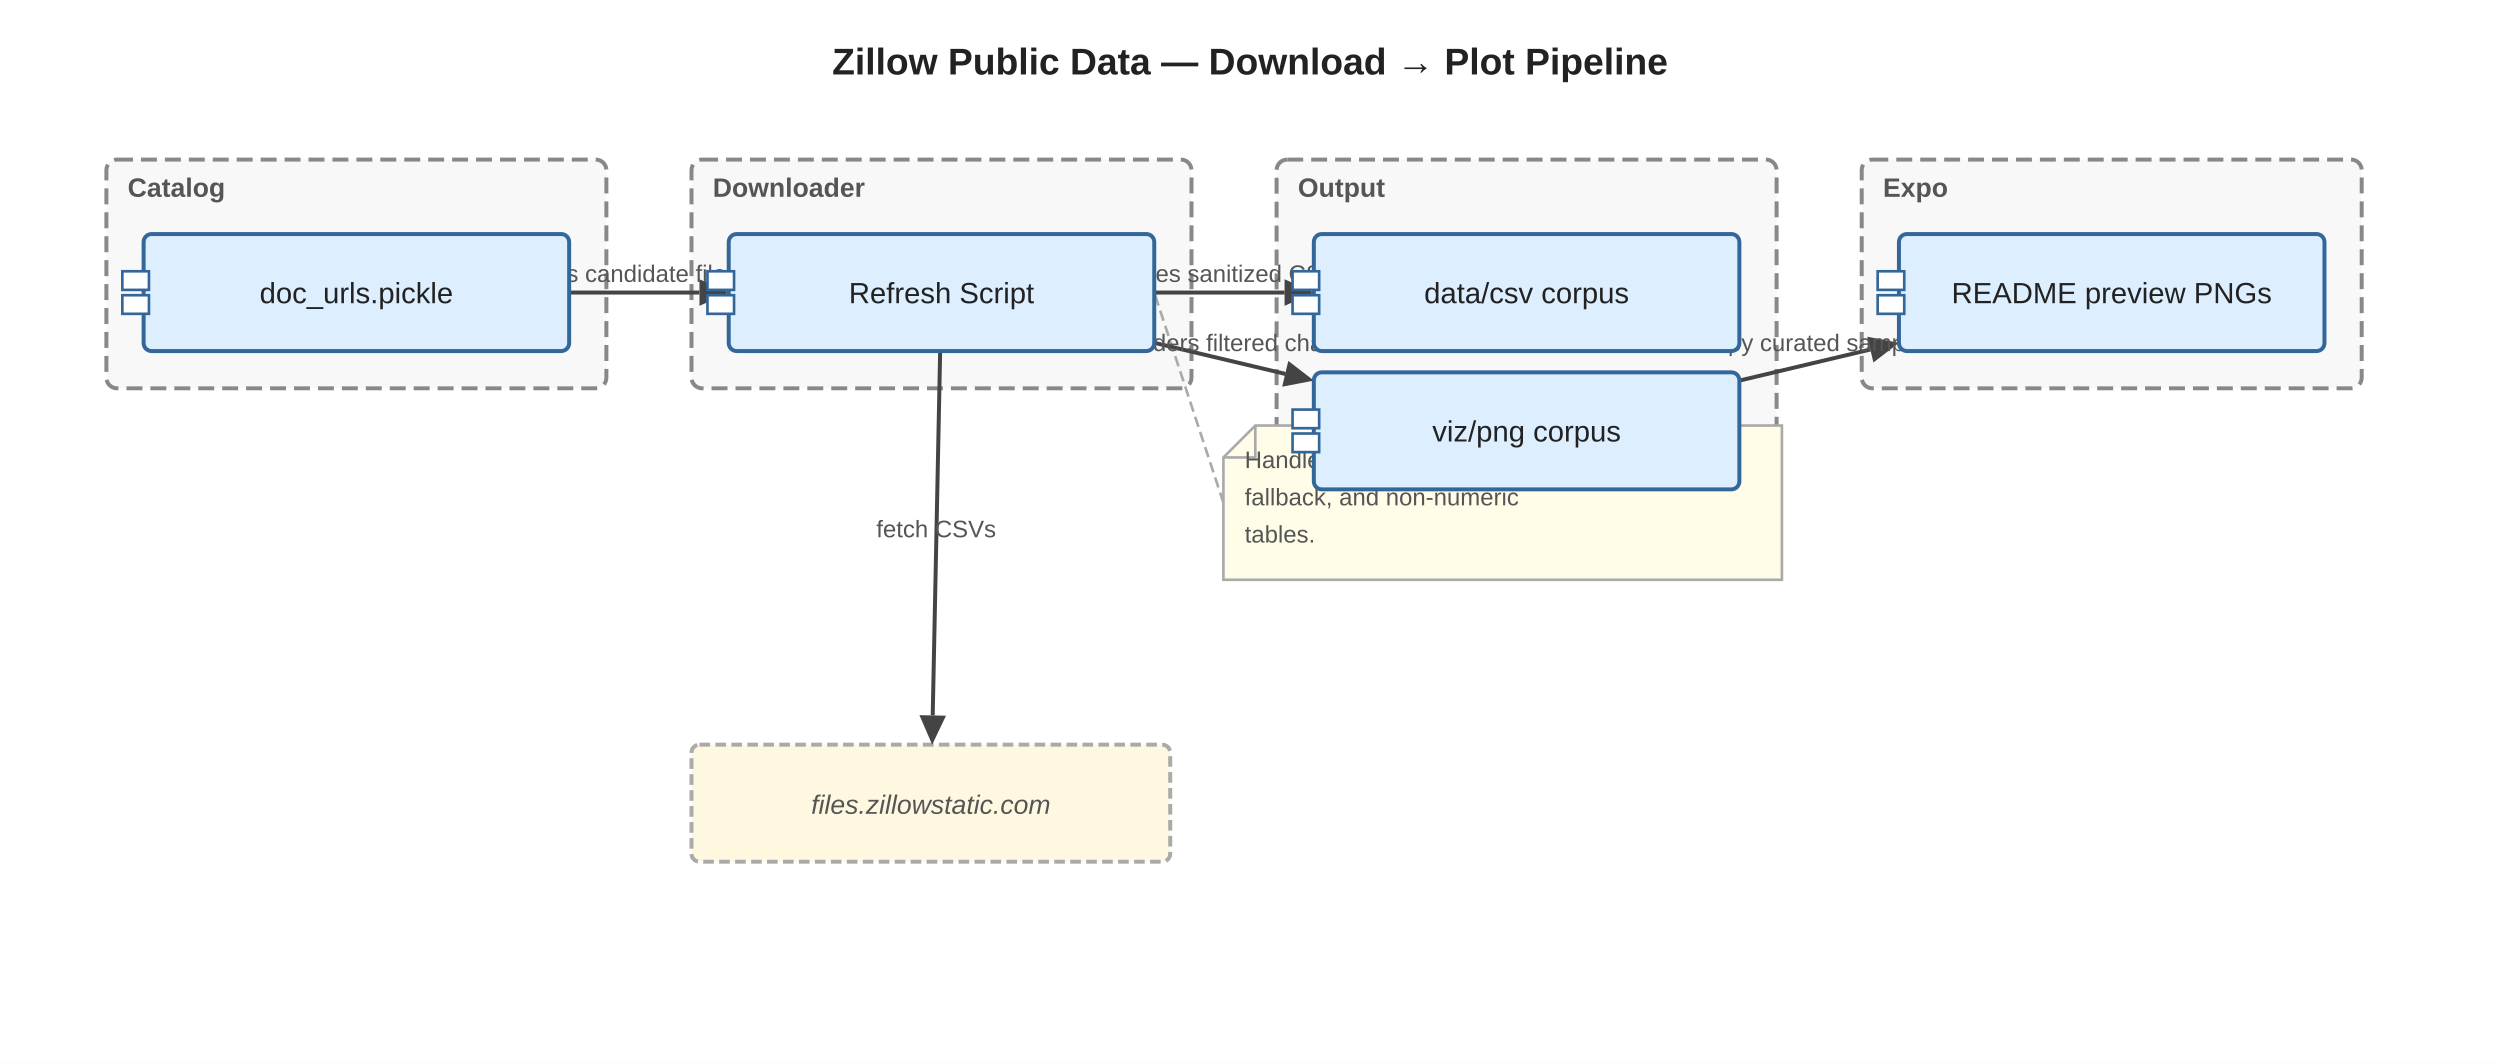
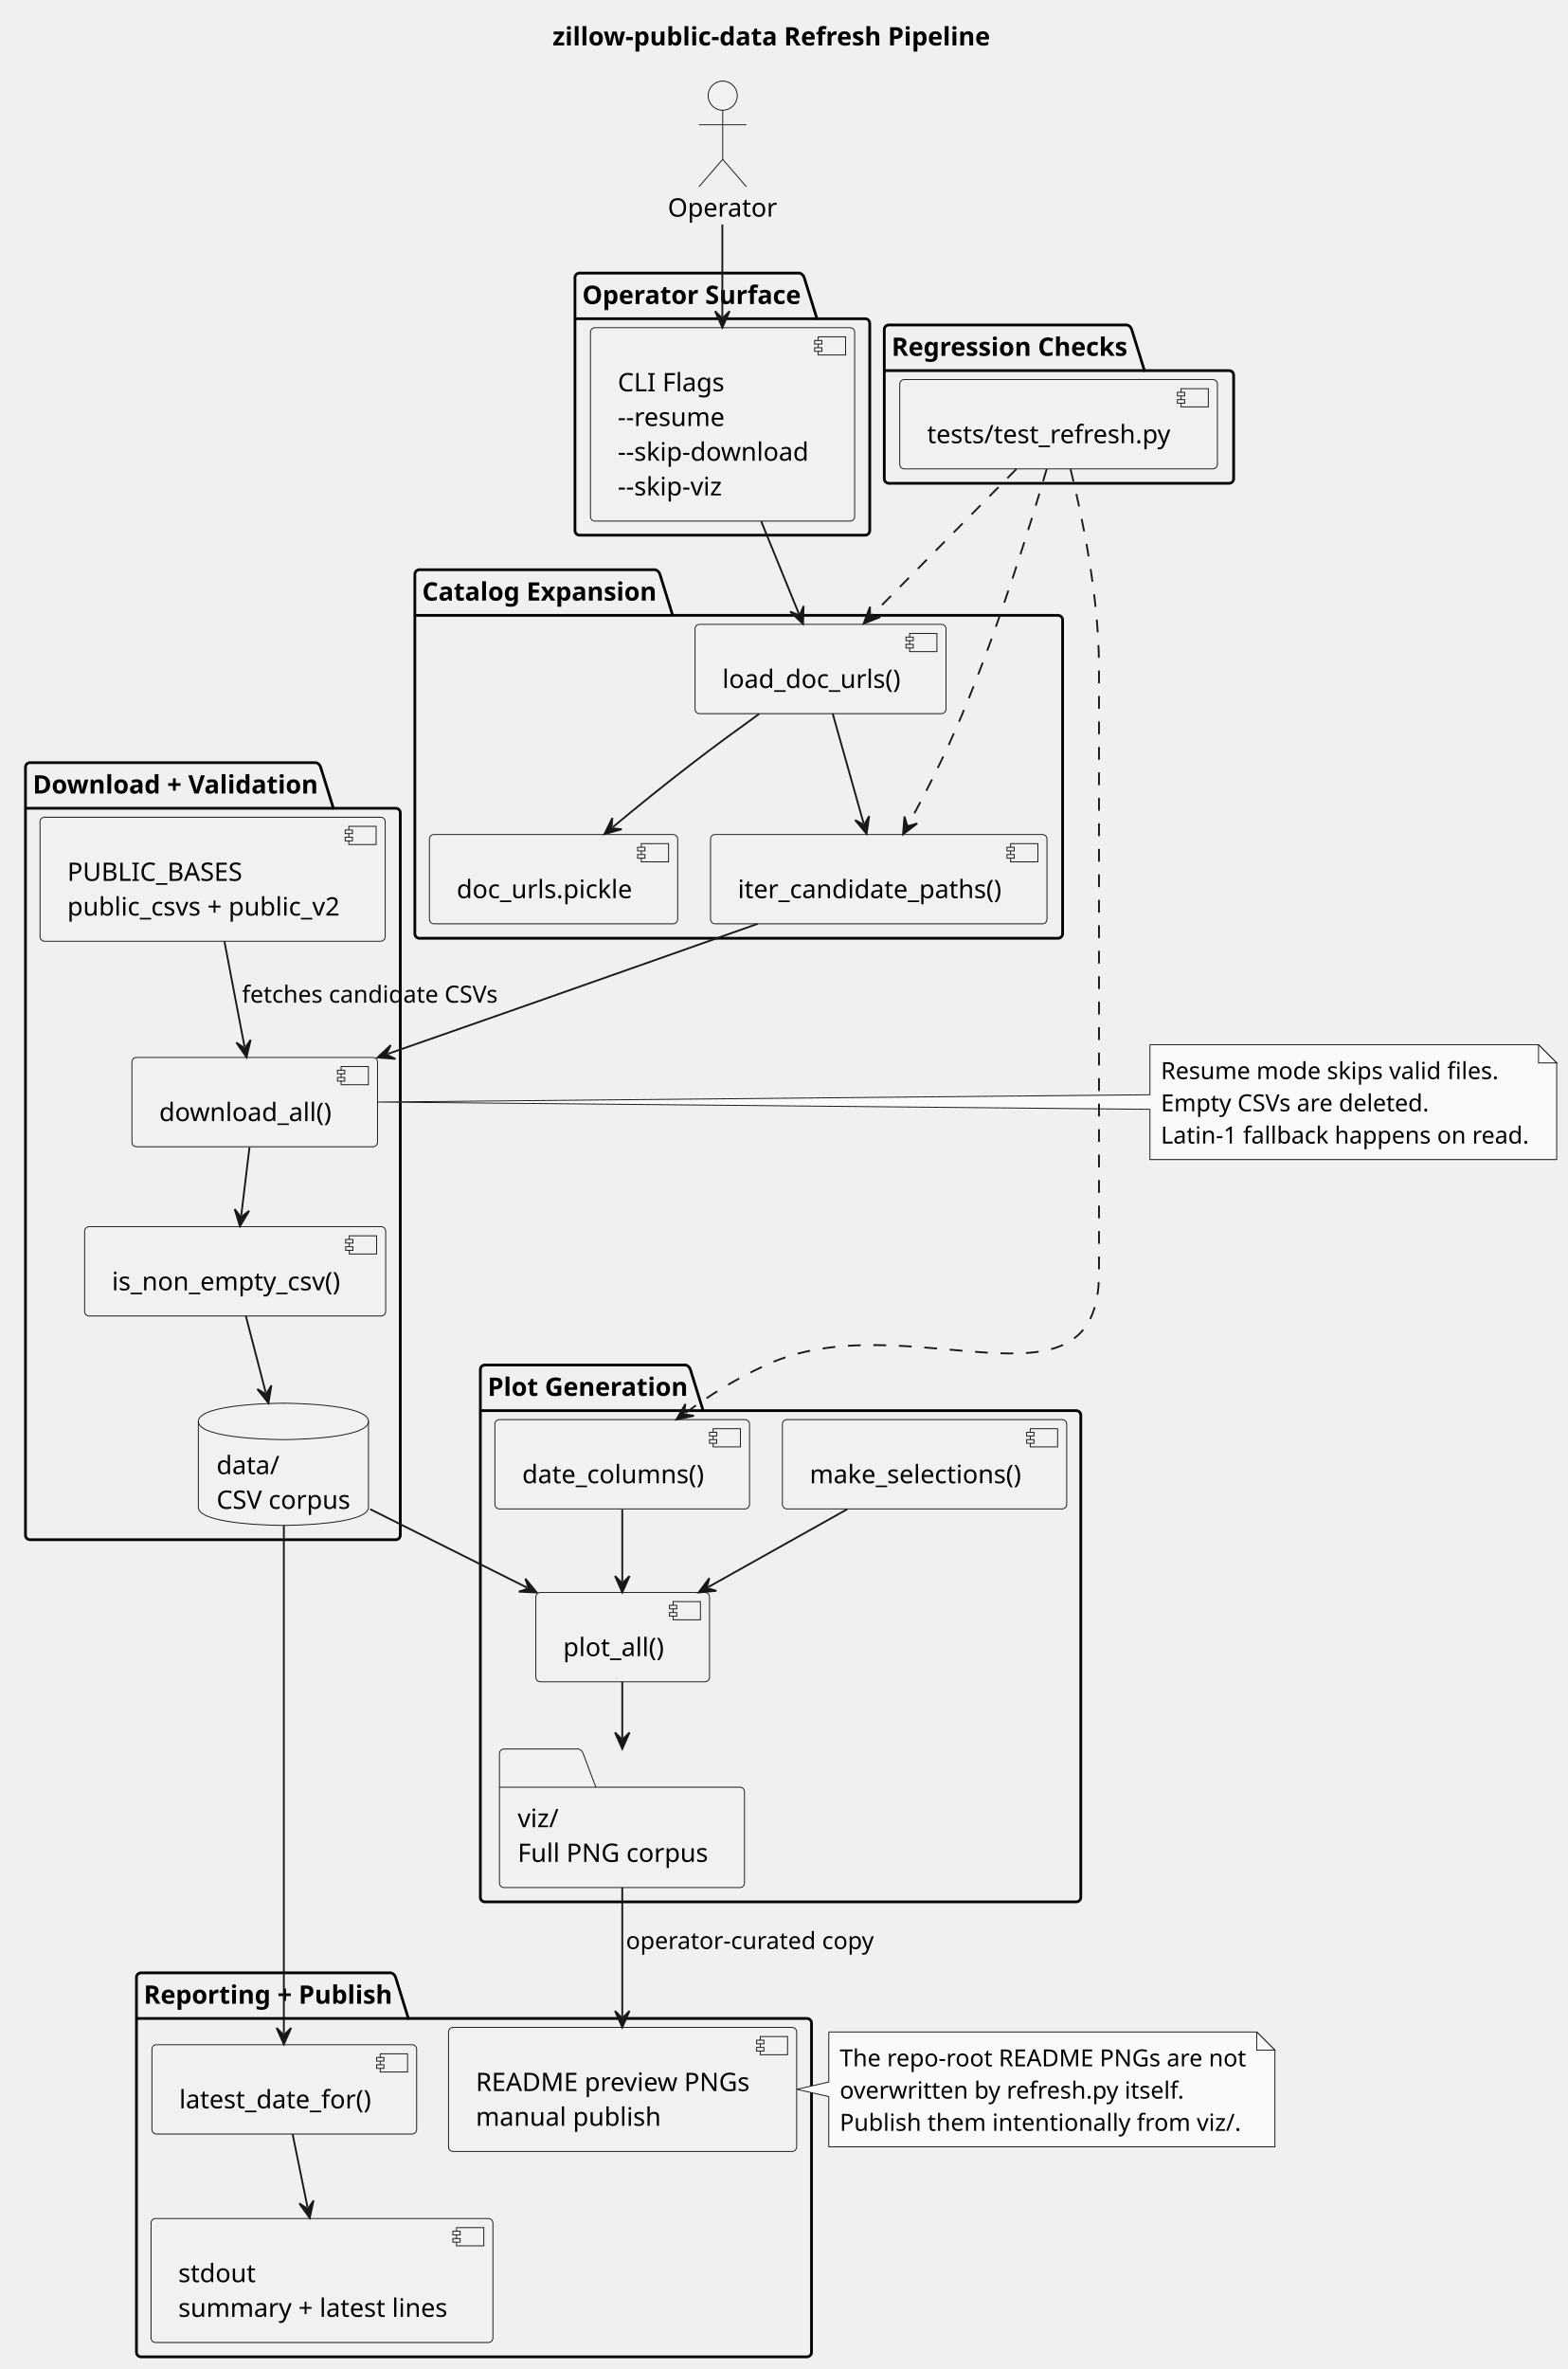
- <svg xmlns="http://www.w3.org/2000/svg" width="940" height="400" font-family="Arial, sans-serif">
-   <rect width="940" height="400" fill="white" />
-   <text x="470" y="28" text-anchor="middle" font-size="14" font-weight="bold" fill="#222">Zillow Public Data — Download → Plot Pipeline</text>
-   <rect x="40" y="60" width="188" height="86" fill="#f8f8f8" stroke="#888" stroke-width="1.5" rx="4" stroke-dasharray="6,3" />
-   <text x="48" y="74" font-size="10" font-weight="bold" fill="#555" font-family="Arial, sans-serif">Catalog</text>
-   <rect x="260" y="60" width="188" height="86" fill="#f8f8f8" stroke="#888" stroke-width="1.5" rx="4" stroke-dasharray="6,3" />
-   <text x="268" y="74" font-size="10" font-weight="bold" fill="#555" font-family="Arial, sans-serif">Downloader</text>
-   <rect x="480" y="60" width="188" height="138" fill="#f8f8f8" stroke="#888" stroke-width="1.5" rx="4" stroke-dasharray="6,3" />
-   <text x="488" y="74" font-size="10" font-weight="bold" fill="#555" font-family="Arial, sans-serif">Output</text>
-   <rect x="700" y="60" width="188" height="86" fill="#f8f8f8" stroke="#888" stroke-width="1.5" rx="4" stroke-dasharray="6,3" />
-   <text x="708" y="74" font-size="10" font-weight="bold" fill="#555" font-family="Arial, sans-serif">Expo</text>
-   <rect x="260" y="280" width="180" height="44" fill="#fff8e1" stroke="#aaa" stroke-width="1.5" rx="3" stroke-dasharray="4,2" />
-   <text x="350.0" y="306.0" text-anchor="middle" font-size="10" fill="#555" font-style="italic">files.zillowstatic.com</text>
-   <polygon points="460,172 472,160 670,160 670,218 460,218" fill="#fffde7" stroke="#aaa" stroke-width="1" />
-   <polyline points="460,172 472,172 472,160" fill="none" stroke="#aaa" stroke-width="1" />
-   <text x="468" y="176" font-size="9" fill="#555">Handles resume, latin-1</text>
-   <text x="468" y="190" font-size="9" fill="#555">fallback, and non-numeric</text>
-   <text x="468" y="204" font-size="9" fill="#555">tables.</text>
-   <line x1="460" y1="189.0" x2="434.0" y2="110.0" stroke="#aaa" stroke-width="1" stroke-dasharray="4,2" />
-   <line x1="214.0" y1="110.0" x2="263.0" y2="110.0" stroke="#444" stroke-width="1.5" />
-   <polygon points="274.0,110.0 263.0,115.0 263.0,105.0" fill="#444" />
-   <text x="244.0" y="106.0" text-anchor="middle" font-size="9" fill="#555" font-family="Arial, sans-serif">reads candidate file map</text>
-   <line x1="353.5" y1="132.0" x2="350.7" y2="269.0" stroke="#444" stroke-width="1.5" />
-   <polygon points="350.5,280.0 345.7,268.9 355.7,269.1" fill="#444" />
-   <text x="352.0" y="202.0" text-anchor="middle" font-size="9" fill="#555" font-family="Arial, sans-serif">fetch CSVs</text>
-   <line x1="434.0" y1="110.0" x2="483.0" y2="110.0" stroke="#444" stroke-width="1.5" />
-   <polygon points="494.0,110.0 483.0,115.0 483.0,105.0" fill="#444" />
-   <text x="464.0" y="106.0" text-anchor="middle" font-size="9" fill="#555" font-family="Arial, sans-serif">writes sanitized CSVs</text>
-   <line x1="434.0" y1="128.9" x2="483.3" y2="140.6" stroke="#444" stroke-width="1.5" />
-   <polygon points="494.0,143.1 482.1,145.4 484.4,135.7" fill="#444" />
-   <text x="464.0" y="132.0" text-anchor="middle" font-size="9" fill="#555" font-family="Arial, sans-serif">renders filtered charts</text>
-   <line x1="654.0" y1="143.1" x2="703.3" y2="131.4" stroke="#444" stroke-width="1.5" />
-   <polygon points="714.0,128.9 704.4,136.3 702.1,126.6" fill="#444" />
-   <text x="684.0" y="132.0" text-anchor="middle" font-size="9" fill="#555" font-family="Arial, sans-serif">copy curated samples</text>
-   <rect x="54" y="88" width="160" height="44" fill="#ddeeff" stroke="#336699" stroke-width="1.5" rx="3" />
-   <rect x="46" y="102" width="10" height="7" fill="white" stroke="#336699" stroke-width="1" />
-   <rect x="46" y="111" width="10" height="7" fill="white" stroke="#336699" stroke-width="1" />
-   <text x="134.0" y="114.0" text-anchor="middle" font-size="11" font-family="Arial, sans-serif" fill="#222">doc_urls.pickle</text>
-   <rect x="274" y="88" width="160" height="44" fill="#ddeeff" stroke="#336699" stroke-width="1.5" rx="3" />
-   <rect x="266" y="102" width="10" height="7" fill="white" stroke="#336699" stroke-width="1" />
-   <rect x="266" y="111" width="10" height="7" fill="white" stroke="#336699" stroke-width="1" />
-   <text x="354.0" y="114.0" text-anchor="middle" font-size="11" font-family="Arial, sans-serif" fill="#222">Refresh Script</text>
-   <rect x="494" y="88" width="160" height="44" fill="#ddeeff" stroke="#336699" stroke-width="1.5" rx="3" />
-   <rect x="486" y="102" width="10" height="7" fill="white" stroke="#336699" stroke-width="1" />
-   <rect x="486" y="111" width="10" height="7" fill="white" stroke="#336699" stroke-width="1" />
-   <text x="574.0" y="114.0" text-anchor="middle" font-size="11" font-family="Arial, sans-serif" fill="#222">data/csv corpus</text>
-   <rect x="494" y="140" width="160" height="44" fill="#ddeeff" stroke="#336699" stroke-width="1.5" rx="3" />
-   <rect x="486" y="154" width="10" height="7" fill="white" stroke="#336699" stroke-width="1" />
-   <rect x="486" y="163" width="10" height="7" fill="white" stroke="#336699" stroke-width="1" />
-   <text x="574.0" y="166.0" text-anchor="middle" font-size="11" font-family="Arial, sans-serif" fill="#222">viz/png corpus</text>
-   <rect x="714" y="88" width="160" height="44" fill="#ddeeff" stroke="#336699" stroke-width="1.5" rx="3" />
-   <rect x="706" y="102" width="10" height="7" fill="white" stroke="#336699" stroke-width="1" />
-   <rect x="706" y="111" width="10" height="7" fill="white" stroke="#336699" stroke-width="1" />
-   <text x="794.0" y="114.0" text-anchor="middle" font-size="11" font-family="Arial, sans-serif" fill="#222">README preview PNGs</text>
+ <svg xmlns="http://www.w3.org/2000/svg" contentStyleType="text/css" data-diagram-type="DESCRIPTION" height="2034.375px" preserveAspectRatio="none" style="width:1346px;height:2034px;background:#FFFFFF;" version="1.1" viewBox="0 0 1346 2034" width="1346.875px" zoomAndPan="magnify">
+   <defs />
+   <g>
+     <g class="title" data-source-line="5">
+       <text fill="#000000" font-family="sans-serif" font-size="21.875" font-weight="bold" lengthAdjust="spacing" textLength="374.417" x="474.51" y="39.009">zillow-public-data Refresh Pipeline</text>
+     </g>
+     <g class="cluster" data-qualified-name="Operator Surface" data-source-line="9" id="ent0003">
+       <path d="M497.656,234.481 L686.703,234.481 A5.859,5.859 0 0 1 690.61,238.387 L701.547,273.65 L742.969,273.65 A3.906,3.906 0 0 1 746.875,277.556 L746.875,455.575 A3.906,3.906 0 0 1 742.969,459.481 L497.656,459.481 A3.906,3.906 0 0 1 493.75,455.575 L493.75,238.387 A3.906,3.906 0 0 1 497.656,234.481" fill="none" style="stroke:#000000;stroke-width:2.344;" />
+       <line style="stroke:#000000;stroke-width:2.344;" x1="493.75" x2="701.547" y1="273.65" y2="273.65" />
+       <text fill="#000000" font-family="sans-serif" font-size="21.875" font-weight="bold" lengthAdjust="spacing" textLength="187.484" x="500" y="260.99">Operator Surface</text>
+     </g>
+     <g class="cluster" data-qualified-name="Catalog Expansion" data-source-line="13" id="ent0005">
+       <path d="M360.156,489.169 L562.793,489.169 A5.859,5.859 0 0 1 566.699,493.075 L577.637,528.337 L908.594,528.337 A3.906,3.906 0 0 1 912.5,532.244 L912.5,801.669 A3.906,3.906 0 0 1 908.594,805.575 L360.156,805.575 A3.906,3.906 0 0 1 356.25,801.669 L356.25,493.075 A3.906,3.906 0 0 1 360.156,489.169" fill="none" style="stroke:#000000;stroke-width:2.344;" />
+       <line style="stroke:#000000;stroke-width:2.344;" x1="356.25" x2="577.637" y1="528.337" y2="528.337" />
+       <text fill="#000000" font-family="sans-serif" font-size="21.875" font-weight="bold" lengthAdjust="spacing" textLength="201.074" x="362.5" y="515.678">Catalog Expansion</text>
+     </g>
+     <g class="cluster" data-qualified-name="Download . Validation" data-source-line="19" id="ent0009">
+       <path d="M25.781,654.794 L271.44,654.794 A5.859,5.859 0 0 1 275.347,658.7 L286.284,693.962 L339.844,693.962 A3.906,3.906 0 0 1 343.75,697.869 L343.75,1318.075 A3.906,3.906 0 0 1 339.844,1321.981 L25.781,1321.981 A3.906,3.906 0 0 1 21.875,1318.075 L21.875,658.7 A3.906,3.906 0 0 1 25.781,654.794" fill="none" style="stroke:#000000;stroke-width:2.344;" />
+       <line style="stroke:#000000;stroke-width:2.344;" x1="21.875" x2="286.284" y1="693.962" y2="693.962" />
+       <text fill="#000000" font-family="sans-serif" font-size="21.875" font-weight="bold" lengthAdjust="spacing" textLength="244.097" x="28.125" y="681.303">Download + Validation</text>
+     </g>
+     <g class="cluster" data-qualified-name="Plot Generation" data-source-line="26" id="ent0014">
+       <path d="M416.406,1171.981 L588.954,1171.981 A5.859,5.859 0 0 1 592.86,1175.887 L603.798,1211.15 L924.219,1211.15 A3.906,3.906 0 0 1 928.125,1215.056 L928.125,1629.012 A3.906,3.906 0 0 1 924.219,1632.919 L416.406,1632.919 A3.906,3.906 0 0 1 412.5,1629.012 L412.5,1175.887 A3.906,3.906 0 0 1 416.406,1171.981" fill="none" style="stroke:#000000;stroke-width:2.344;" />
+       <line style="stroke:#000000;stroke-width:2.344;" x1="412.5" x2="603.798" y1="1211.15" y2="1211.15" />
+       <text fill="#000000" font-family="sans-serif" font-size="21.875" font-weight="bold" lengthAdjust="spacing" textLength="170.985" x="418.75" y="1198.49">Plot Generation</text>
+     </g>
+     <g class="cluster" data-qualified-name="Reporting . Publish" data-source-line="33" id="ent0019">
+       <path d="M121.094,1693.856 L335.833,1693.856 A5.859,5.859 0 0 1 339.739,1697.762 L350.677,1733.025 L692.969,1733.025 A3.906,3.906 0 0 1 696.875,1736.931 L696.875,2019.637 A3.906,3.906 0 0 1 692.969,2023.544 L121.094,2023.544 A3.906,3.906 0 0 1 117.188,2019.637 L117.188,1697.762 A3.906,3.906 0 0 1 121.094,1693.856" fill="none" style="stroke:#000000;stroke-width:2.344;" />
+       <line style="stroke:#000000;stroke-width:2.344;" x1="117.188" x2="350.677" y1="1733.025" y2="1733.025" />
+       <text fill="#000000" font-family="sans-serif" font-size="21.875" font-weight="bold" lengthAdjust="spacing" textLength="213.177" x="123.438" y="1720.365">Reporting + Publish</text>
+     </g>
+     <g class="cluster" data-qualified-name="Regression Checks" data-source-line="39" id="ent0023">
+       <path d="M763.281,279.012 L967.931,279.012 A5.859,5.859 0 0 1 971.837,282.919 L982.774,318.181 L1055.469,318.181 A3.906,3.906 0 0 1 1059.375,322.087 L1059.375,411.044 A3.906,3.906 0 0 1 1055.469,414.95 L763.281,414.95 A3.906,3.906 0 0 1 759.375,411.044 L759.375,282.919 A3.906,3.906 0 0 1 763.281,279.012" fill="none" style="stroke:#000000;stroke-width:2.344;" />
+       <line style="stroke:#000000;stroke-width:2.344;" x1="759.375" x2="982.774" y1="318.181" y2="318.181" />
+       <text fill="#000000" font-family="sans-serif" font-size="21.875" font-weight="bold" lengthAdjust="spacing" textLength="203.087" x="765.625" y="305.522">Regression Checks</text>
+     </g>
+     <g class="entity" data-qualified-name="operator" data-source-line="7" id="ent0002">
+       <ellipse cx="620.611" cy="82.137" fill="#F1F1F1" rx="12.5" ry="12.5" style="stroke:#181818;stroke-width:0.781;" />
+       <path d="M620.611,94.637 L620.611,136.825 M600.298,107.137 L640.923,107.137 M620.611,136.825 L600.298,160.262 M620.611,136.825 L640.923,160.262" fill="none" style="stroke:#181818;stroke-width:0.781;" />
+       <text fill="#000000" font-family="sans-serif" font-size="21.875" lengthAdjust="spacing" textLength="94.347" x="573.438" y="185.99">Operator</text>
+     </g>
+     <g class="entity" data-qualified-name="GMN43" data-source-line="64" id="ent0044">
+       <path d="M987.5,896.981 L987.5,939.95 L324.277,946.2 L987.5,952.45 L987.5,995.603 A0,0 0 0 0 987.5,995.603 L1336.802,995.603 A0,0 0 0 0 1336.802,995.603 L1336.802,912.606 L1321.177,896.981 L987.5,896.981 A0,0 0 0 0 987.5,896.981" fill="#FAFAFA" style="stroke:#181818;stroke-width:0.781;" />
+       <path d="M1321.177,896.981 L1321.177,912.606 L1336.802,912.606 L1321.177,896.981" fill="#FAFAFA" style="stroke:#181818;stroke-width:0.781;" />
+       <text fill="#000000" font-family="sans-serif" font-size="20.312" lengthAdjust="spacing" textLength="290.002" x="996.875" y="926.508">Resume mode skips valid files.</text>
+       <text fill="#000000" font-family="sans-serif" font-size="20.312" lengthAdjust="spacing" textLength="230.832" x="996.875" y="954.173">Empty CSVs are deleted.</text>
+       <text fill="#000000" font-family="sans-serif" font-size="20.312" lengthAdjust="spacing" textLength="316.489" x="996.875" y="981.839">Latin-1 fallback happens on read.</text>
+     </g>
+     <g class="entity" data-qualified-name="GMN46" data-source-line="70" id="ent0047">
+       <path d="M711.719,1744.637 L711.719,1787.606 L684.18,1793.856 L711.719,1800.106 L711.719,1843.259 A0,0 0 0 0 711.719,1843.259 L1094.821,1843.259 A0,0 0 0 0 1094.821,1843.259 L1094.821,1760.262 L1079.196,1744.637 L711.719,1744.637 A0,0 0 0 0 711.719,1744.637" fill="#FAFAFA" style="stroke:#181818;stroke-width:0.781;" />
+       <path d="M1079.196,1744.637 L1079.196,1760.262 L1094.821,1760.262 L1079.196,1744.637" fill="#FAFAFA" style="stroke:#181818;stroke-width:0.781;" />
+       <text fill="#000000" font-family="sans-serif" font-size="20.312" lengthAdjust="spacing" textLength="350.289" x="721.094" y="1774.164">The repo-root README PNGs are not</text>
+       <text fill="#000000" font-family="sans-serif" font-size="20.312" lengthAdjust="spacing" textLength="298.106" x="721.094" y="1801.83">overwritten by refresh.py itself.</text>
+       <text fill="#000000" font-family="sans-serif" font-size="20.312" lengthAdjust="spacing" textLength="345.11" x="721.094" y="1829.495">Publish them intentionally from viz/.</text>
+     </g>
+     <g class="entity" data-qualified-name="Operator Surface.flags" data-source-line="10" id="ent0004">
+       <rect fill="#F1F1F1" height="166.049" rx="3.906" ry="3.906" style="stroke:#181818;stroke-width:0.781;" width="226.89" x="507.031" y="281.356" />
+       <rect fill="#F1F1F1" height="15.625" style="stroke:#181818;stroke-width:0.781;" width="23.438" x="702.671" y="289.169" />
+       <rect fill="#F1F1F1" height="3.125" style="stroke:#181818;stroke-width:0.781;" width="6.25" x="699.546" y="292.294" />
+       <rect fill="#F1F1F1" height="3.125" style="stroke:#181818;stroke-width:0.781;" width="6.25" x="699.546" y="298.544" />
+       <text fill="#000000" font-family="sans-serif" font-size="21.875" lengthAdjust="spacing" textLength="91.59" x="530.469" y="335.99">CLI Flags</text>
+       <text fill="#000000" font-family="sans-serif" font-size="21.875" lengthAdjust="spacing" textLength="92.246" x="530.469" y="365.784">--resume</text>
+       <text fill="#000000" font-family="sans-serif" font-size="21.875" lengthAdjust="spacing" textLength="164.39" x="530.469" y="395.578">--skip-download</text>
+       <text fill="#000000" font-family="sans-serif" font-size="21.875" lengthAdjust="spacing" textLength="89.425" x="530.469" y="425.371">--skip-viz</text>
+     </g>
+     <g class="entity" data-qualified-name="Catalog Expansion.doc" data-source-line="14" id="ent0006">
+       <rect fill="#F1F1F1" height="76.669" rx="3.906" ry="3.906" style="stroke:#181818;stroke-width:0.781;" width="213.196" x="368.75" y="716.512" />
+       <rect fill="#F1F1F1" height="15.625" style="stroke:#181818;stroke-width:0.781;" width="23.438" x="550.696" y="724.325" />
+       <rect fill="#F1F1F1" height="3.125" style="stroke:#181818;stroke-width:0.781;" width="6.25" x="547.571" y="727.45" />
+       <rect fill="#F1F1F1" height="3.125" style="stroke:#181818;stroke-width:0.781;" width="6.25" x="547.571" y="733.7" />
+       <text fill="#000000" font-family="sans-serif" font-size="21.875" lengthAdjust="spacing" textLength="150.696" x="392.188" y="771.147">doc_urls.pickle</text>
+     </g>
+     <g class="entity" data-qualified-name="Catalog Expansion.load" data-source-line="15" id="ent0007">
+       <rect fill="#F1F1F1" height="76.669" rx="3.906" ry="3.906" style="stroke:#181818;stroke-width:0.781;" width="215.515" x="596.875" y="536.044" />
+       <rect fill="#F1F1F1" height="15.625" style="stroke:#181818;stroke-width:0.781;" width="23.438" x="781.14" y="543.856" />
+       <rect fill="#F1F1F1" height="3.125" style="stroke:#181818;stroke-width:0.781;" width="6.25" x="778.015" y="546.981" />
+       <rect fill="#F1F1F1" height="3.125" style="stroke:#181818;stroke-width:0.781;" width="6.25" x="778.015" y="553.231" />
+       <text fill="#000000" font-family="sans-serif" font-size="21.875" lengthAdjust="spacing" textLength="153.015" x="620.312" y="590.678">load_doc_urls()</text>
+     </g>
+     <g class="entity" data-qualified-name="Catalog Expansion.iter" data-source-line="16" id="ent0008">
+       <rect fill="#F1F1F1" height="76.669" rx="3.906" ry="3.906" style="stroke:#181818;stroke-width:0.781;" width="288.927" x="610.156" y="716.512" />
+       <rect fill="#F1F1F1" height="15.625" style="stroke:#181818;stroke-width:0.781;" width="23.438" x="867.833" y="724.325" />
+       <rect fill="#F1F1F1" height="3.125" style="stroke:#181818;stroke-width:0.781;" width="6.25" x="864.708" y="727.45" />
+       <rect fill="#F1F1F1" height="3.125" style="stroke:#181818;stroke-width:0.781;" width="6.25" x="864.708" y="733.7" />
+       <text fill="#000000" font-family="sans-serif" font-size="21.875" lengthAdjust="spacing" textLength="226.427" x="633.594" y="771.147">iter_candidate_paths()</text>
+     </g>
+     <g class="entity" data-qualified-name="Download . Validation.download" data-source-line="20" id="ent0010">
+       <rect fill="#F1F1F1" height="76.669" rx="3.906" ry="3.906" style="stroke:#181818;stroke-width:0.781;" width="210.899" x="113.281" y="907.919" />
+       <rect fill="#F1F1F1" height="15.625" style="stroke:#181818;stroke-width:0.781;" width="23.438" x="292.931" y="915.731" />
+       <rect fill="#F1F1F1" height="3.125" style="stroke:#181818;stroke-width:0.781;" width="6.25" x="289.806" y="918.856" />
+       <rect fill="#F1F1F1" height="3.125" style="stroke:#181818;stroke-width:0.781;" width="6.25" x="289.806" y="925.106" />
+       <text fill="#000000" font-family="sans-serif" font-size="21.875" lengthAdjust="spacing" textLength="148.399" x="136.719" y="962.553">download_all()</text>
+     </g>
+     <g class="entity" data-qualified-name="Download . Validation.bases" data-source-line="21" id="ent0011">
+       <rect fill="#F1F1F1" height="106.462" rx="3.906" ry="3.906" style="stroke:#181818;stroke-width:0.781;" width="296.43" x="34.375" y="701.669" />
+       <rect fill="#F1F1F1" height="15.625" style="stroke:#181818;stroke-width:0.781;" width="23.438" x="299.555" y="709.481" />
+       <rect fill="#F1F1F1" height="3.125" style="stroke:#181818;stroke-width:0.781;" width="6.25" x="296.43" y="712.606" />
+       <rect fill="#F1F1F1" height="3.125" style="stroke:#181818;stroke-width:0.781;" width="6.25" x="296.43" y="718.856" />
+       <text fill="#000000" font-family="sans-serif" font-size="21.875" lengthAdjust="spacing" textLength="150.237" x="57.812" y="756.303">PUBLIC_BASES</text>
+       <text fill="#000000" font-family="sans-serif" font-size="21.875" lengthAdjust="spacing" textLength="233.93" x="57.812" y="786.096">public_csvs + public_v2</text>
+     </g>
+     <g class="entity" data-qualified-name="Download . Validation.validate" data-source-line="22" id="ent0012">
+       <rect fill="#F1F1F1" height="76.669" rx="3.906" ry="3.906" style="stroke:#181818;stroke-width:0.781;" width="258.543" x="72.656" y="1053.231" />
+       <rect fill="#F1F1F1" height="15.625" style="stroke:#181818;stroke-width:0.781;" width="23.438" x="299.949" y="1061.044" />
+       <rect fill="#F1F1F1" height="3.125" style="stroke:#181818;stroke-width:0.781;" width="6.25" x="296.824" y="1064.169" />
+       <rect fill="#F1F1F1" height="3.125" style="stroke:#181818;stroke-width:0.781;" width="6.25" x="296.824" y="1070.419" />
+       <text fill="#000000" font-family="sans-serif" font-size="21.875" lengthAdjust="spacing" textLength="196.043" x="96.094" y="1107.865">is_non_empty_csv()</text>
+     </g>
+     <g class="entity" data-qualified-name="Download . Validation.data" data-source-line="23" id="ent0013">
+       <path d="M170.312,1220.419 C170.312,1204.794 243.37,1204.794 243.37,1204.794 C243.37,1204.794 316.428,1204.794 316.428,1220.419 L316.428,1294.068 C316.428,1309.693 243.37,1309.693 243.37,1309.693 C243.37,1309.693 170.312,1309.693 170.312,1294.068 L170.312,1220.419" fill="#F1F1F1" style="stroke:#181818;stroke-width:0.781;" />
+       <path d="M170.312,1220.419 C170.312,1236.044 243.37,1236.044 243.37,1236.044 C243.37,1236.044 316.428,1236.044 316.428,1220.419" fill="none" style="stroke:#181818;stroke-width:0.781;" />
+       <text fill="#000000" font-family="sans-serif" font-size="21.875" lengthAdjust="spacing" textLength="54.031" x="185.938" y="1265.678">data/</text>
+       <text fill="#000000" font-family="sans-serif" font-size="21.875" lengthAdjust="spacing" textLength="114.865" x="185.938" y="1295.472">CSV corpus</text>
+     </g>
+     <g class="entity" data-qualified-name="Plot Generation.selections" data-source-line="27" id="ent0015">
+       <rect fill="#F1F1F1" height="76.669" rx="3.906" ry="3.906" style="stroke:#181818;stroke-width:0.781;" width="244.149" x="671.875" y="1218.856" />
+       <rect fill="#F1F1F1" height="15.625" style="stroke:#181818;stroke-width:0.781;" width="23.438" x="884.774" y="1226.669" />
+       <rect fill="#F1F1F1" height="3.125" style="stroke:#181818;stroke-width:0.781;" width="6.25" x="881.649" y="1229.794" />
+       <rect fill="#F1F1F1" height="3.125" style="stroke:#181818;stroke-width:0.781;" width="6.25" x="881.649" y="1236.044" />
+       <text fill="#000000" font-family="sans-serif" font-size="21.875" lengthAdjust="spacing" textLength="181.649" x="695.312" y="1273.49">make_selections()</text>
+     </g>
+     <g class="entity" data-qualified-name="Plot Generation.dates" data-source-line="28" id="ent0016">
+       <rect fill="#F1F1F1" height="76.669" rx="3.906" ry="3.906" style="stroke:#181818;stroke-width:0.781;" width="218.643" x="425" y="1218.856" />
+       <rect fill="#F1F1F1" height="15.625" style="stroke:#181818;stroke-width:0.781;" width="23.438" x="612.393" y="1226.669" />
+       <rect fill="#F1F1F1" height="3.125" style="stroke:#181818;stroke-width:0.781;" width="6.25" x="609.268" y="1229.794" />
+       <rect fill="#F1F1F1" height="3.125" style="stroke:#181818;stroke-width:0.781;" width="6.25" x="609.268" y="1236.044" />
+       <text fill="#000000" font-family="sans-serif" font-size="21.875" lengthAdjust="spacing" textLength="156.143" x="448.438" y="1273.49">date_columns()</text>
+     </g>
+     <g class="entity" data-qualified-name="Plot Generation.plots" data-source-line="29" id="ent0017">
+       <rect fill="#F1F1F1" height="76.669" rx="3.906" ry="3.906" style="stroke:#181818;stroke-width:0.781;" width="149.125" x="460.156" y="1367.294" />
+       <rect fill="#F1F1F1" height="15.625" style="stroke:#181818;stroke-width:0.781;" width="23.438" x="578.031" y="1375.106" />
+       <rect fill="#F1F1F1" height="3.125" style="stroke:#181818;stroke-width:0.781;" width="6.25" x="574.906" y="1378.231" />
+       <rect fill="#F1F1F1" height="3.125" style="stroke:#181818;stroke-width:0.781;" width="6.25" x="574.906" y="1384.481" />
+       <text fill="#000000" font-family="sans-serif" font-size="21.875" lengthAdjust="spacing" textLength="86.625" x="483.594" y="1421.928">plot_all()</text>
+     </g>
+     <g class="entity" data-qualified-name="Plot Generation.viz" data-source-line="30" id="ent0018">
+       <path d="M432.812,1501.669 L496.875,1501.669 A5.859,5.859 0 0 1 500.781,1505.575 L511.719,1534.481 L635.412,1534.481 A3.906,3.906 0 0 1 639.318,1538.387 L639.318,1616.725 A3.906,3.906 0 0 1 635.412,1620.631 L432.812,1620.631 A3.906,3.906 0 0 1 428.906,1616.725 L428.906,1505.575 A3.906,3.906 0 0 1 432.812,1501.669" fill="#F1F1F1" style="stroke:#181818;stroke-width:0.781;" />
+       <line style="stroke:#181818;stroke-width:0.781;" x1="428.906" x2="511.719" y1="1534.481" y2="1534.481" />
+       <text fill="#000000" font-family="sans-serif" font-size="21.875" lengthAdjust="spacing" textLength="35.175" x="444.531" y="1568.803">viz/</text>
+       <text fill="#000000" font-family="sans-serif" font-size="21.875" lengthAdjust="spacing" textLength="163.537" x="444.531" y="1598.597">Full PNG corpus</text>
+     </g>
+     <g class="entity" data-qualified-name="Reporting . Publish.latest" data-source-line="34" id="ent0020">
+       <rect fill="#F1F1F1" height="76.669" rx="3.906" ry="3.906" style="stroke:#181818;stroke-width:0.781;" width="227.327" x="130.469" y="1755.575" />
+       <rect fill="#F1F1F1" height="15.625" style="stroke:#181818;stroke-width:0.781;" width="23.438" x="326.546" y="1763.387" />
+       <rect fill="#F1F1F1" height="3.125" style="stroke:#181818;stroke-width:0.781;" width="6.25" x="323.421" y="1766.512" />
+       <rect fill="#F1F1F1" height="3.125" style="stroke:#181818;stroke-width:0.781;" width="6.25" x="323.421" y="1772.762" />
+       <text fill="#000000" font-family="sans-serif" font-size="21.875" lengthAdjust="spacing" textLength="164.827" x="153.906" y="1810.209">latest_date_for()</text>
+     </g>
+     <g class="entity" data-qualified-name="Reporting . Publish.summaries" data-source-line="35" id="ent0021">
+       <rect fill="#F1F1F1" height="106.462" rx="3.906" ry="3.906" style="stroke:#181818;stroke-width:0.781;" width="293.587" x="129.688" y="1904.794" />
+       <rect fill="#F1F1F1" height="15.625" style="stroke:#181818;stroke-width:0.781;" width="23.438" x="392.024" y="1912.606" />
+       <rect fill="#F1F1F1" height="3.125" style="stroke:#181818;stroke-width:0.781;" width="6.25" x="388.899" y="1915.731" />
+       <rect fill="#F1F1F1" height="3.125" style="stroke:#181818;stroke-width:0.781;" width="6.25" x="388.899" y="1921.981" />
+       <text fill="#000000" font-family="sans-serif" font-size="21.875" lengthAdjust="spacing" textLength="66.478" x="153.125" y="1959.428">stdout</text>
+       <text fill="#000000" font-family="sans-serif" font-size="21.875" lengthAdjust="spacing" textLength="231.087" x="153.125" y="1989.222">summary + latest lines</text>
+     </g>
+     <g class="entity" data-qualified-name="Reporting . Publish.preview" data-source-line="36" id="ent0022">
+       <rect fill="#F1F1F1" height="106.462" rx="3.906" ry="3.906" style="stroke:#181818;stroke-width:0.781;" width="298.968" x="385.156" y="1740.731" />
+       <rect fill="#F1F1F1" height="15.625" style="stroke:#181818;stroke-width:0.781;" width="23.438" x="652.874" y="1748.544" />
+       <rect fill="#F1F1F1" height="3.125" style="stroke:#181818;stroke-width:0.781;" width="6.25" x="649.749" y="1751.669" />
+       <rect fill="#F1F1F1" height="3.125" style="stroke:#181818;stroke-width:0.781;" width="6.25" x="649.749" y="1757.919" />
+       <text fill="#000000" font-family="sans-serif" font-size="21.875" lengthAdjust="spacing" textLength="236.468" x="408.594" y="1795.365">README preview PNGs</text>
+       <text fill="#000000" font-family="sans-serif" font-size="21.875" lengthAdjust="spacing" textLength="159.074" x="408.594" y="1825.159">manual publish</text>
+     </g>
+     <g class="entity" data-qualified-name="Regression Checks.tests" data-source-line="40" id="ent0024">
+       <rect fill="#F1F1F1" height="76.669" rx="3.906" ry="3.906" style="stroke:#181818;stroke-width:0.781;" width="272.784" x="772.656" y="325.887" />
+       <rect fill="#F1F1F1" height="15.625" style="stroke:#181818;stroke-width:0.781;" width="23.438" x="1014.19" y="333.7" />
+       <rect fill="#F1F1F1" height="3.125" style="stroke:#181818;stroke-width:0.781;" width="6.25" x="1011.065" y="336.825" />
+       <rect fill="#F1F1F1" height="3.125" style="stroke:#181818;stroke-width:0.781;" width="6.25" x="1011.065" y="343.075" />
+       <text fill="#000000" font-family="sans-serif" font-size="21.875" lengthAdjust="spacing" textLength="210.284" x="796.094" y="380.522">tests/test_refresh.py</text>
+     </g>
+     <g class="link" data-entity-1="ent0002" data-entity-2="ent0004" data-link-type="dependency" id="lnk25">
+       <polygon fill="#181818" points="620.312,281.225,626.562,267.162,620.312,273.412,614.062,267.162,620.312,281.225" style="stroke:#181818;stroke-width:1.562;" />
+       <path d="M620.312,192.69 C620.312,219.764 620.312,242.705 620.312,271.85" fill="none" style="stroke:#181818;stroke-width:1.562;" />
+     </g>
+     <g class="link" data-entity-1="ent0004" data-entity-2="ent0007" data-link-type="dependency" id="lnk26">
+       <polygon fill="#181818" points="689.6,535.742,690.08,520.361,686.651,528.507,678.505,525.078,689.6,535.742" style="stroke:#181818;stroke-width:1.562;" />
+       <path d="M653.66,447.555 C666.097,478.072 676.069,502.541 686.062,527.06" fill="none" style="stroke:#181818;stroke-width:1.562;" />
+     </g>
+     <g class="link" data-entity-1="ent0007" data-entity-2="ent0006" data-link-type="dependency" id="lnk27">
+       <polygon fill="#181818" points="519.049,716.115,533.86,711.94,525.059,711.124,525.875,702.323,519.049,716.115" style="stroke:#181818;stroke-width:1.562;" />
+       <path d="M651.916,612.976 C633.797,625.969 613.505,640.809 595.312,654.794 C569.636,674.53 548.808,691.404 526.261,710.126" fill="none" style="stroke:#181818;stroke-width:1.562;" />
+     </g>
+     <g class="link" data-entity-1="ent0007" data-entity-2="ent0008" data-link-type="dependency" id="lnk28">
+       <polygon fill="#181818" points="744.169,715.922,746.368,700.692,742.049,708.403,734.337,704.083,744.169,715.922" style="stroke:#181818;stroke-width:1.562;" />
+       <path d="M715.048,612.633 C723.572,642.867 733.058,676.512 741.625,706.899" fill="none" style="stroke:#181818;stroke-width:1.562;" />
+     </g>
+     <g class="link" data-entity-1="ent0008" data-entity-2="ent0010" data-link-type="dependency" id="lnk29">
+       <polygon fill="#181818" points="324.273,907.903,339.609,909.174,331.65,905.331,335.493,897.371,324.273,907.903" style="stroke:#181818;stroke-width:1.562;" />
+       <path d="M650.642,793.184 C588.372,815.198 507.646,843.692 435.938,868.856 C399.574,881.617 368.616,892.438 333.125,904.816" fill="none" style="stroke:#181818;stroke-width:1.562;" />
+     </g>
+     <g class="link" data-entity-1="ent0011" data-entity-2="ent0010" data-link-type="dependency" id="lnk30">
+       <polygon fill="#181818" points="211.714,907.774,215.216,892.789,210.249,900.1,202.938,895.133,211.714,907.774" style="stroke:#181818;stroke-width:1.562;" />
+       <path d="M192.728,808.303 C198.753,839.869 204.543,870.206 209.956,898.565" fill="none" style="stroke:#181818;stroke-width:1.562;" />
+       <text fill="#000000" font-family="sans-serif" font-size="20.312" lengthAdjust="spacing" textLength="219.842" x="207.812" y="860.883">fetches candidate CSVs</text>
+     </g>
+     <g class="link" data-entity-1="ent0010" data-entity-2="ent0012" data-link-type="dependency" id="lnk31">
+       <polygon fill="#181818" points="206.048,1052.841,213.941,1039.63,206.986,1045.085,201.531,1038.13,206.048,1052.841" style="stroke:#181818;stroke-width:1.562;" />
+       <path d="M214.234,985.12 C211.708,1006.02 209.695,1022.675 207.173,1043.534" fill="none" style="stroke:#181818;stroke-width:1.562;" />
+     </g>
+     <g class="link" data-entity-1="ent0012" data-entity-2="ent0013" data-link-type="dependency" id="lnk32">
+       <polygon fill="#181818" points="230.537,1204.681,233.053,1189.499,228.574,1197.119,220.954,1192.64,230.537,1204.681" style="stroke:#181818;stroke-width:1.562;" />
+       <path d="M211.136,1129.949 C216.873,1152.048 221.895,1171.391 228.181,1195.607" fill="none" style="stroke:#181818;stroke-width:1.562;" />
+     </g>
+     <g class="link" data-entity-1="ent0013" data-entity-2="ent0017" data-link-type="dependency" id="lnk33">
+       <polygon fill="#181818" points="460.925,1367.287,451.142,1355.408,453.937,1363.794,445.552,1366.589,460.925,1367.287" style="stroke:#181818;stroke-width:1.562;" />
+       <path d="M317.839,1295.744 C361.732,1317.691 408.759,1341.204 452.54,1363.095" fill="none" style="stroke:#181818;stroke-width:1.562;" />
+     </g>
+     <g class="link" data-entity-1="ent0015" data-entity-2="ent0017" data-link-type="dependency" id="lnk34">
+       <polygon fill="#181818" points="599.927,1367.287,615.25,1365.867,606.743,1363.469,609.141,1354.962,599.927,1367.287" style="stroke:#181818;stroke-width:1.562;" />
+       <path d="M727.628,1295.744 C688.454,1317.691 647.179,1340.815 608.106,1362.705" fill="none" style="stroke:#181818;stroke-width:1.562;" />
+     </g>
+     <g class="link" data-entity-1="ent0016" data-entity-2="ent0017" data-link-type="dependency" id="lnk35">
+       <polygon fill="#181818" points="534.375,1367.221,540.625,1353.158,534.375,1359.408,528.125,1353.158,534.375,1367.221" style="stroke:#181818;stroke-width:1.562;" />
+       <path d="M534.375,1296.121 C534.375,1317.985 534.375,1336.091 534.375,1357.846" fill="none" style="stroke:#181818;stroke-width:1.562;" />
+     </g>
+     <g class="link" data-entity-1="ent0017" data-entity-2="ent0018" data-link-type="dependency" id="lnk36">
+       <polygon fill="#181818" points="534.375,1501.547,540.625,1487.485,534.375,1493.735,528.125,1487.485,534.375,1501.547" style="stroke:#181818;stroke-width:1.562;" />
+       <path d="M534.375,1444.015 C534.375,1461.275 534.375,1472.866 534.375,1492.172" fill="none" style="stroke:#181818;stroke-width:1.562;" />
+     </g>
+     <g class="link" data-entity-1="ent0013" data-entity-2="ent0020" data-link-type="dependency" id="lnk37">
+       <polygon fill="#181818" points="243.75,1755.216,250,1741.153,243.75,1747.403,237.5,1741.153,243.75,1755.216" style="stroke:#181818;stroke-width:1.562;" />
+       <path d="M243.75,1309.863 C243.75,1416.811 243.75,1652.459 243.75,1745.841" fill="none" style="stroke:#181818;stroke-width:1.562;" />
+     </g>
+     <g class="link" data-entity-1="ent0020" data-entity-2="ent0021" data-link-type="dependency" id="lnk38">
+       <polygon fill="#181818" points="265.961,1904.36,269.276,1889.332,264.401,1896.705,257.028,1891.829,265.961,1904.36" style="stroke:#181818;stroke-width:1.562;" />
+       <path d="M251.278,1832.341 C255.63,1853.685 259.301,1871.693 264.088,1895.174" fill="none" style="stroke:#181818;stroke-width:1.562;" />
+     </g>
+     <g class="link" data-entity-1="ent0018" data-entity-2="ent0022" data-link-type="dependency" id="lnk39">
+       <polygon fill="#181818" points="534.375,1740.622,540.625,1726.56,534.375,1732.81,528.125,1726.56,534.375,1740.622" style="stroke:#181818;stroke-width:1.562;" />
+       <path d="M534.375,1620.566 C534.375,1657.511 534.375,1695.589 534.375,1731.247" fill="none" style="stroke:#181818;stroke-width:1.562;" />
+       <text fill="#000000" font-family="sans-serif" font-size="20.312" lengthAdjust="spacing" textLength="214.114" x="537.5" y="1673.383">operator-curated copy</text>
+     </g>
+     <g class="link" data-entity-1="ent0024" data-entity-2="ent0007" data-link-type="dependency" id="lnk40">
+       <polygon fill="#181818" points="741.655,535.372,755.986,529.766,747.148,529.816,747.097,520.977,741.655,535.372" style="stroke:#181818;stroke-width:1.562;" />
+       <path d="M872.781,402.744 C835.754,440.195 785.406,491.119 748.246,528.705" fill="none" style="stroke:#181818;stroke-width:1.562;stroke-dasharray:10.938,10.938;" />
+     </g>
+     <g class="link" data-entity-1="ent0024" data-entity-2="ent0008" data-link-type="dependency" id="lnk41">
+       <polygon fill="#181818" points="775.453,716.347,787.678,707,779.197,709.491,776.707,701.01,775.453,716.347" style="stroke:#181818;stroke-width:1.562;" />
+       <path d="M898.837,402.753 C884.511,451.598 857.142,539.888 826.562,612.606 C811.364,648.748 795.211,680.163 779.946,708.119" fill="none" style="stroke:#181818;stroke-width:1.562;stroke-dasharray:10.938,10.938;" />
+     </g>
+     <g class="link" data-entity-1="ent0024" data-entity-2="ent0016" data-link-type="dependency" id="lnk42">
+       <polygon fill="#181818" points="580.868,1218.78,595.916,1215.562,587.186,1214.185,588.563,1205.454,580.868,1218.78" style="stroke:#181818;stroke-width:1.562;" />
+       <path d="M919.318,402.824 C929.47,444.017 943.75,512.645 943.75,572.762 C943.75,572.762 943.75,572.762 943.75,1093.075 C943.75,1224.908 777.52,1116.753 657.812,1171.981 C630.786,1184.45 610.713,1197.071 588.449,1213.265" fill="none" style="stroke:#181818;stroke-width:1.562;stroke-dasharray:10.938,10.938;" />
+     </g>
+   </g>
</svg>
